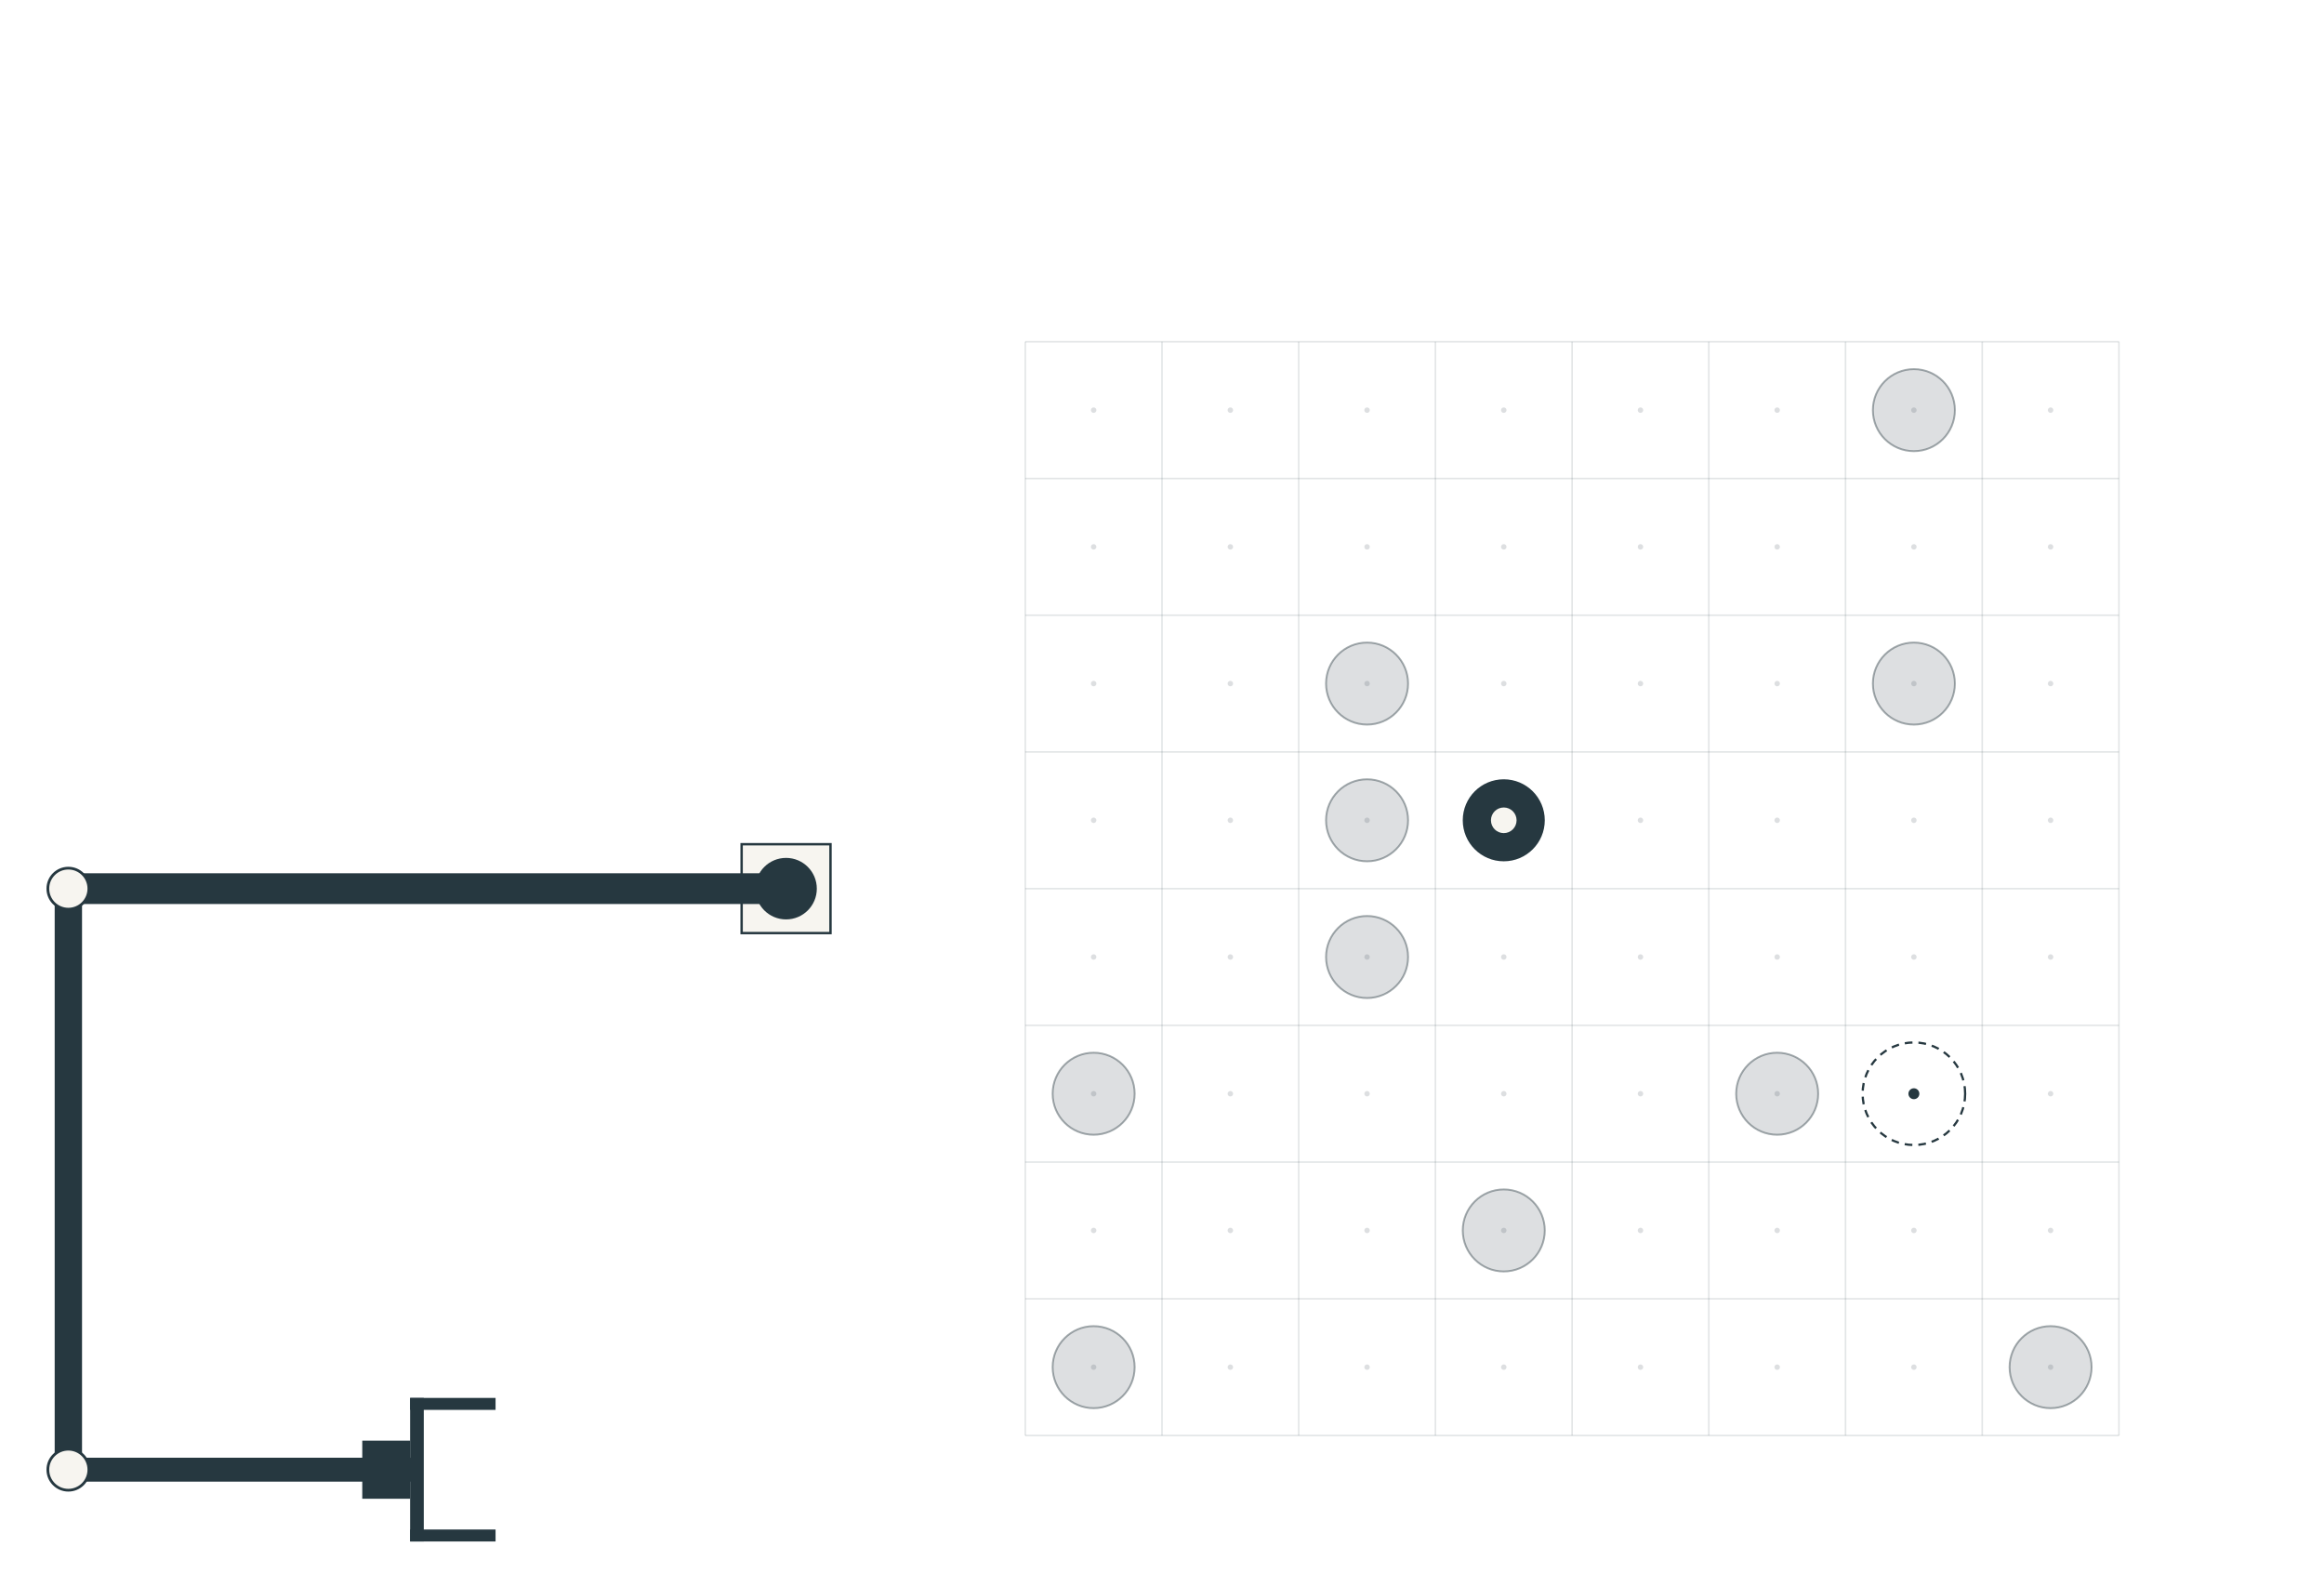
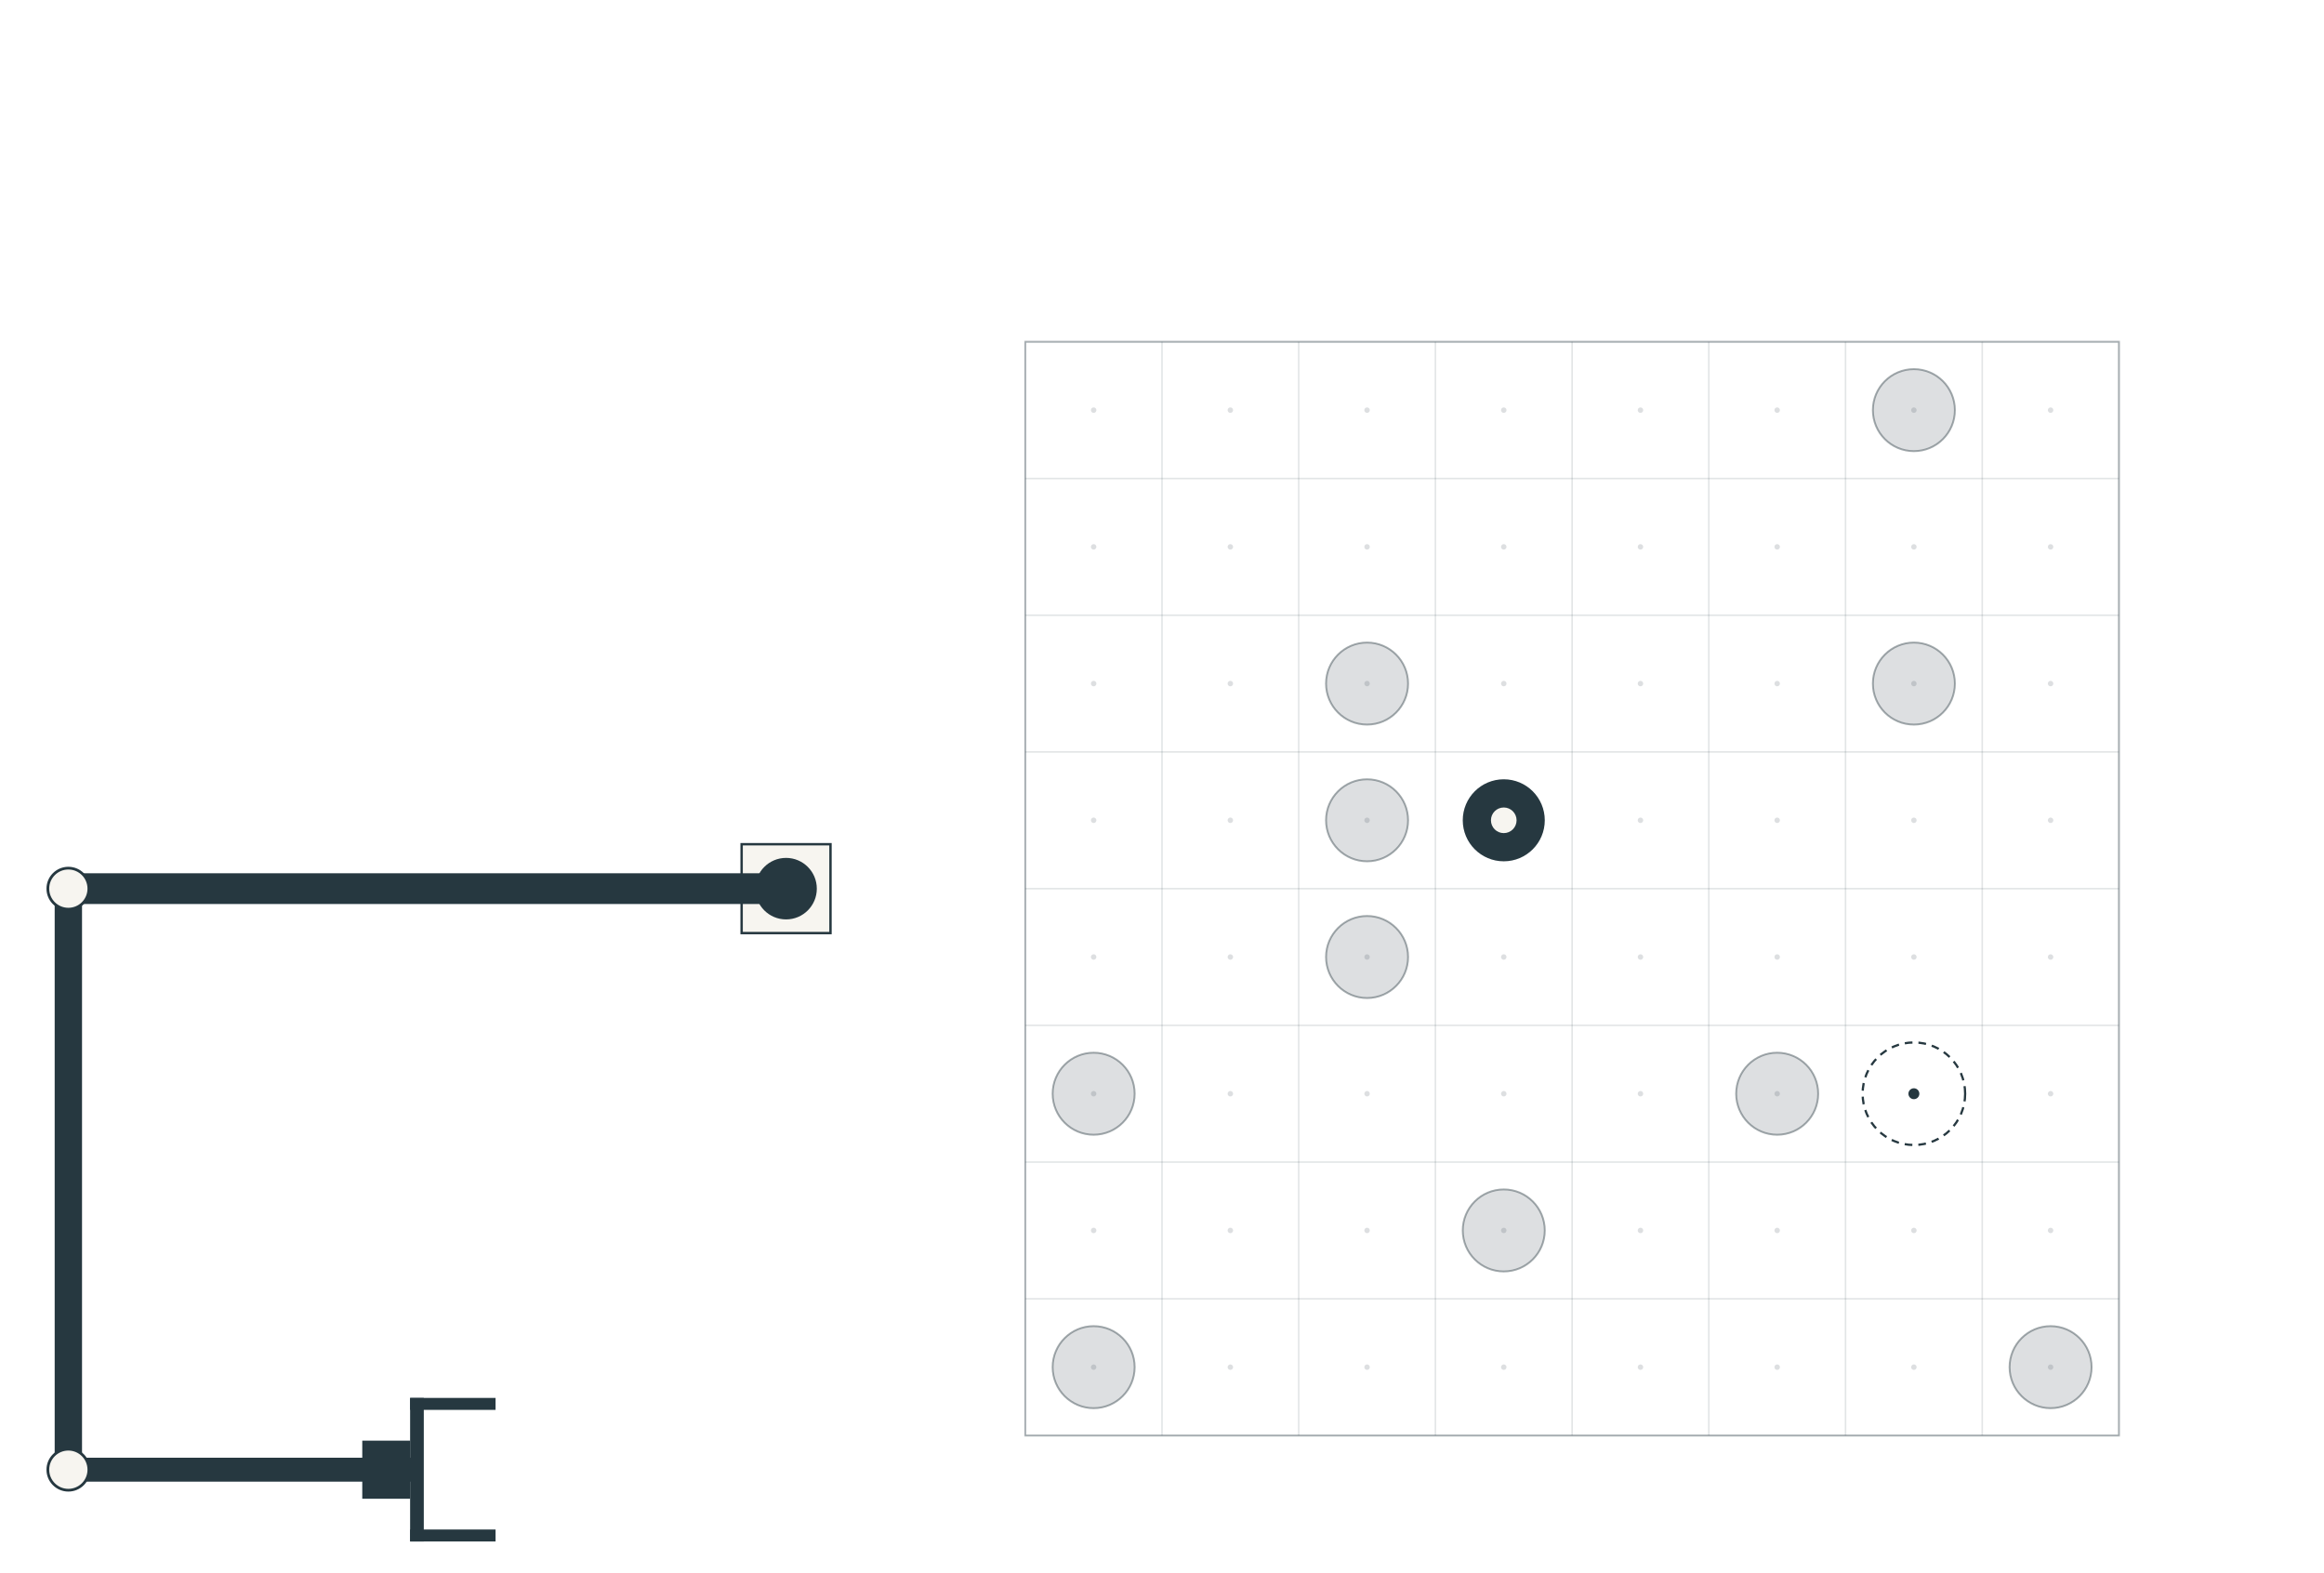
<svg xmlns="http://www.w3.org/2000/svg" viewBox="0 0 1360 920" width="1360" height="920" fill="none" shape-rendering="geometricPrecision">
  <g id="lattice">
    <g id="lattice-lines" stroke="#263840" stroke-width="0.9" stroke-opacity="0.13" fill="none">
      <path d="M600,840 L600,200" />
      <path d="M680,840 L680,200" />
      <path d="M760,840 L760,200" />
      <path d="M840,840 L840,200" />
      <path d="M920,840 L920,200" />
      <path d="M1000,840 L1000,200" />
      <path d="M1080,840 L1080,200" />
      <path d="M1160,840 L1160,200" />
      <path d="M1240,840 L1240,200" />
      <path d="M600,840 L1240,840" />
      <path d="M600,760 L1240,760" />
      <path d="M600,680 L1240,680" />
      <path d="M600,600 L1240,600" />
      <path d="M600,520 L1240,520" />
      <path d="M600,440 L1240,440" />
      <path d="M600,360 L1240,360" />
      <path d="M600,280 L1240,280" />
      <path d="M600,200 L1240,200" />
    </g>
+     <rect x="600" y="200" width="640" height="640" stroke="#263840" stroke-opacity="0.3" stroke-width="1.2" />
    <g id="lattice-centres">
      <circle cx="640" cy="800" r="1.6" fill="#263840" fill-opacity="0.16" />
      <circle cx="720" cy="800" r="1.6" fill="#263840" fill-opacity="0.16" />
      <circle cx="800" cy="800" r="1.6" fill="#263840" fill-opacity="0.16" />
      <circle cx="880" cy="800" r="1.6" fill="#263840" fill-opacity="0.16" />
      <circle cx="960" cy="800" r="1.6" fill="#263840" fill-opacity="0.16" />
      <circle cx="1040" cy="800" r="1.6" fill="#263840" fill-opacity="0.16" />
      <circle cx="1120" cy="800" r="1.6" fill="#263840" fill-opacity="0.16" />
      <circle cx="1200" cy="800" r="1.6" fill="#263840" fill-opacity="0.16" />
      <circle cx="640" cy="720" r="1.6" fill="#263840" fill-opacity="0.16" />
      <circle cx="720" cy="720" r="1.6" fill="#263840" fill-opacity="0.16" />
      <circle cx="800" cy="720" r="1.6" fill="#263840" fill-opacity="0.16" />
      <circle cx="880" cy="720" r="1.6" fill="#263840" fill-opacity="0.16" />
      <circle cx="960" cy="720" r="1.6" fill="#263840" fill-opacity="0.16" />
      <circle cx="1040" cy="720" r="1.6" fill="#263840" fill-opacity="0.16" />
      <circle cx="1120" cy="720" r="1.6" fill="#263840" fill-opacity="0.16" />
      <circle cx="1200" cy="720" r="1.6" fill="#263840" fill-opacity="0.16" />
      <circle cx="640" cy="640" r="1.6" fill="#263840" fill-opacity="0.16" />
      <circle cx="720" cy="640" r="1.6" fill="#263840" fill-opacity="0.16" />
      <circle cx="800" cy="640" r="1.6" fill="#263840" fill-opacity="0.16" />
      <circle cx="880" cy="640" r="1.6" fill="#263840" fill-opacity="0.16" />
      <circle cx="960" cy="640" r="1.6" fill="#263840" fill-opacity="0.16" />
      <circle cx="1040" cy="640" r="1.6" fill="#263840" fill-opacity="0.16" />
      <circle cx="1120" cy="640" r="1.6" fill="#263840" fill-opacity="0.16" />
      <circle cx="1200" cy="640" r="1.6" fill="#263840" fill-opacity="0.16" />
      <circle cx="640" cy="560" r="1.6" fill="#263840" fill-opacity="0.16" />
      <circle cx="720" cy="560" r="1.6" fill="#263840" fill-opacity="0.16" />
      <circle cx="800" cy="560" r="1.6" fill="#263840" fill-opacity="0.16" />
      <circle cx="880" cy="560" r="1.6" fill="#263840" fill-opacity="0.16" />
      <circle cx="960" cy="560" r="1.6" fill="#263840" fill-opacity="0.16" />
      <circle cx="1040" cy="560" r="1.6" fill="#263840" fill-opacity="0.16" />
      <circle cx="1120" cy="560" r="1.6" fill="#263840" fill-opacity="0.16" />
      <circle cx="1200" cy="560" r="1.6" fill="#263840" fill-opacity="0.16" />
      <circle cx="640" cy="480" r="1.6" fill="#263840" fill-opacity="0.16" />
      <circle cx="720" cy="480" r="1.6" fill="#263840" fill-opacity="0.16" />
      <circle cx="800" cy="480" r="1.6" fill="#263840" fill-opacity="0.16" />
      <circle cx="880" cy="480" r="1.6" fill="#263840" fill-opacity="0.16" />
      <circle cx="960" cy="480" r="1.6" fill="#263840" fill-opacity="0.16" />
      <circle cx="1040" cy="480" r="1.6" fill="#263840" fill-opacity="0.16" />
      <circle cx="1120" cy="480" r="1.6" fill="#263840" fill-opacity="0.16" />
      <circle cx="1200" cy="480" r="1.6" fill="#263840" fill-opacity="0.16" />
      <circle cx="640" cy="400" r="1.6" fill="#263840" fill-opacity="0.16" />
      <circle cx="720" cy="400" r="1.6" fill="#263840" fill-opacity="0.16" />
      <circle cx="800" cy="400" r="1.6" fill="#263840" fill-opacity="0.16" />
      <circle cx="880" cy="400" r="1.6" fill="#263840" fill-opacity="0.16" />
      <circle cx="960" cy="400" r="1.6" fill="#263840" fill-opacity="0.16" />
      <circle cx="1040" cy="400" r="1.6" fill="#263840" fill-opacity="0.16" />
      <circle cx="1120" cy="400" r="1.6" fill="#263840" fill-opacity="0.16" />
      <circle cx="1200" cy="400" r="1.6" fill="#263840" fill-opacity="0.16" />
      <circle cx="640" cy="320" r="1.6" fill="#263840" fill-opacity="0.16" />
      <circle cx="720" cy="320" r="1.6" fill="#263840" fill-opacity="0.16" />
      <circle cx="800" cy="320" r="1.6" fill="#263840" fill-opacity="0.16" />
      <circle cx="880" cy="320" r="1.6" fill="#263840" fill-opacity="0.16" />
      <circle cx="960" cy="320" r="1.6" fill="#263840" fill-opacity="0.16" />
      <circle cx="1040" cy="320" r="1.6" fill="#263840" fill-opacity="0.16" />
      <circle cx="1120" cy="320" r="1.6" fill="#263840" fill-opacity="0.16" />
      <circle cx="1200" cy="320" r="1.6" fill="#263840" fill-opacity="0.16" />
      <circle cx="640" cy="240" r="1.6" fill="#263840" fill-opacity="0.16" />
      <circle cx="720" cy="240" r="1.6" fill="#263840" fill-opacity="0.16" />
      <circle cx="800" cy="240" r="1.6" fill="#263840" fill-opacity="0.16" />
      <circle cx="880" cy="240" r="1.6" fill="#263840" fill-opacity="0.16" />
      <circle cx="960" cy="240" r="1.6" fill="#263840" fill-opacity="0.16" />
      <circle cx="1040" cy="240" r="1.6" fill="#263840" fill-opacity="0.16" />
      <circle cx="1120" cy="240" r="1.6" fill="#263840" fill-opacity="0.16" />
      <circle cx="1200" cy="240" r="1.6" fill="#263840" fill-opacity="0.16" />
    </g>
  </g>
  <g id="goal">
    <circle cx="1120" cy="640" r="30" fill="none" stroke="#263840" stroke-width="1.3" stroke-dasharray="4.5 3.5" />
    <circle cx="1120" cy="640" r="3.2" fill="#263840" />
  </g>
  <g id="discs-context">
    <circle cx="1120" cy="240" r="24" id="c0" fill="#263840" fill-opacity="0.16" stroke="#263840" stroke-opacity="0.42" stroke-width="1.1" />
    <circle cx="1120" cy="400" r="24" id="c1" fill="#263840" fill-opacity="0.16" stroke="#263840" stroke-opacity="0.42" stroke-width="1.1" />
    <circle cx="640" cy="800" r="24" id="c2" fill="#263840" fill-opacity="0.16" stroke="#263840" stroke-opacity="0.42" stroke-width="1.1" />
    <circle cx="880" cy="720" r="24" id="c3" fill="#263840" fill-opacity="0.16" stroke="#263840" stroke-opacity="0.42" stroke-width="1.1" />
    <circle cx="1200" cy="800" r="24" id="c4" fill="#263840" fill-opacity="0.16" stroke="#263840" stroke-opacity="0.42" stroke-width="1.1" />
    <circle cx="640" cy="640" r="24" id="c5" fill="#263840" fill-opacity="0.16" stroke="#263840" stroke-opacity="0.42" stroke-width="1.1" />
  </g>
  <g id="blockers-initial">
    <circle cx="800" cy="400" r="24" id="b1" fill="#263840" fill-opacity="0.16" stroke="#263840" stroke-opacity="0.42" stroke-width="1.1" />
    <circle cx="800" cy="560" r="24" id="b2" fill="#263840" fill-opacity="0.16" stroke="#263840" stroke-opacity="0.42" stroke-width="1.1" />
    <circle cx="800" cy="480" r="24" id="b3" fill="#263840" fill-opacity="0.16" stroke="#263840" stroke-opacity="0.42" stroke-width="1.1" />
    <circle cx="1040" cy="640" r="24" id="b4" fill="#263840" fill-opacity="0.16" stroke="#263840" stroke-opacity="0.42" stroke-width="1.1" />
  </g>
  <g id="target">
    <circle cx="880" cy="480" r="24" fill="#263840" />
    <circle cx="880" cy="480" r="7.5" fill="#F7F5F0" />
  </g>
  <g id="robot-home" opacity="1">
    <rect x="-26" y="-26" width="52" height="52" transform="translate(460 520) rotate(-0)" fill="#F7F5F0" stroke="#263840" stroke-width="1.4" />
    <circle cx="460" cy="520" r="18" fill="#263840" />
    <circle cx="460" cy="520" r="5.5" fill="#F7F5F0" />
    <path d="M460,520 L40,520" stroke="#263840" stroke-width="18" stroke-linecap="round" />
    <path d="M40,520 L40,860" stroke="#263840" stroke-width="16" stroke-linecap="round" />
    <path d="M40,860 L240,860" stroke="#263840" stroke-width="14" stroke-linecap="round" />
    <rect x="-14" y="-17" width="28" height="34" transform="translate(226 860) rotate(-360)" fill="#263840" />
    <rect x="-4" y="-42" width="8" height="84" transform="translate(244 860) rotate(-360)" fill="#263840" />
    <rect x="-25" y="-3.5" width="50" height="7" transform="translate(265 898.5) rotate(-360)" fill="#263840" />
    <rect x="-25" y="-3.5" width="50" height="7" transform="translate(265 821.5) rotate(-360)" fill="#263840" />
    <circle cx="40" cy="520" r="12" fill="#F7F5F0" stroke="#263840" stroke-width="1.6" />
    <circle cx="40" cy="860" r="12" fill="#F7F5F0" stroke="#263840" stroke-width="1.6" />
  </g>
</svg>
